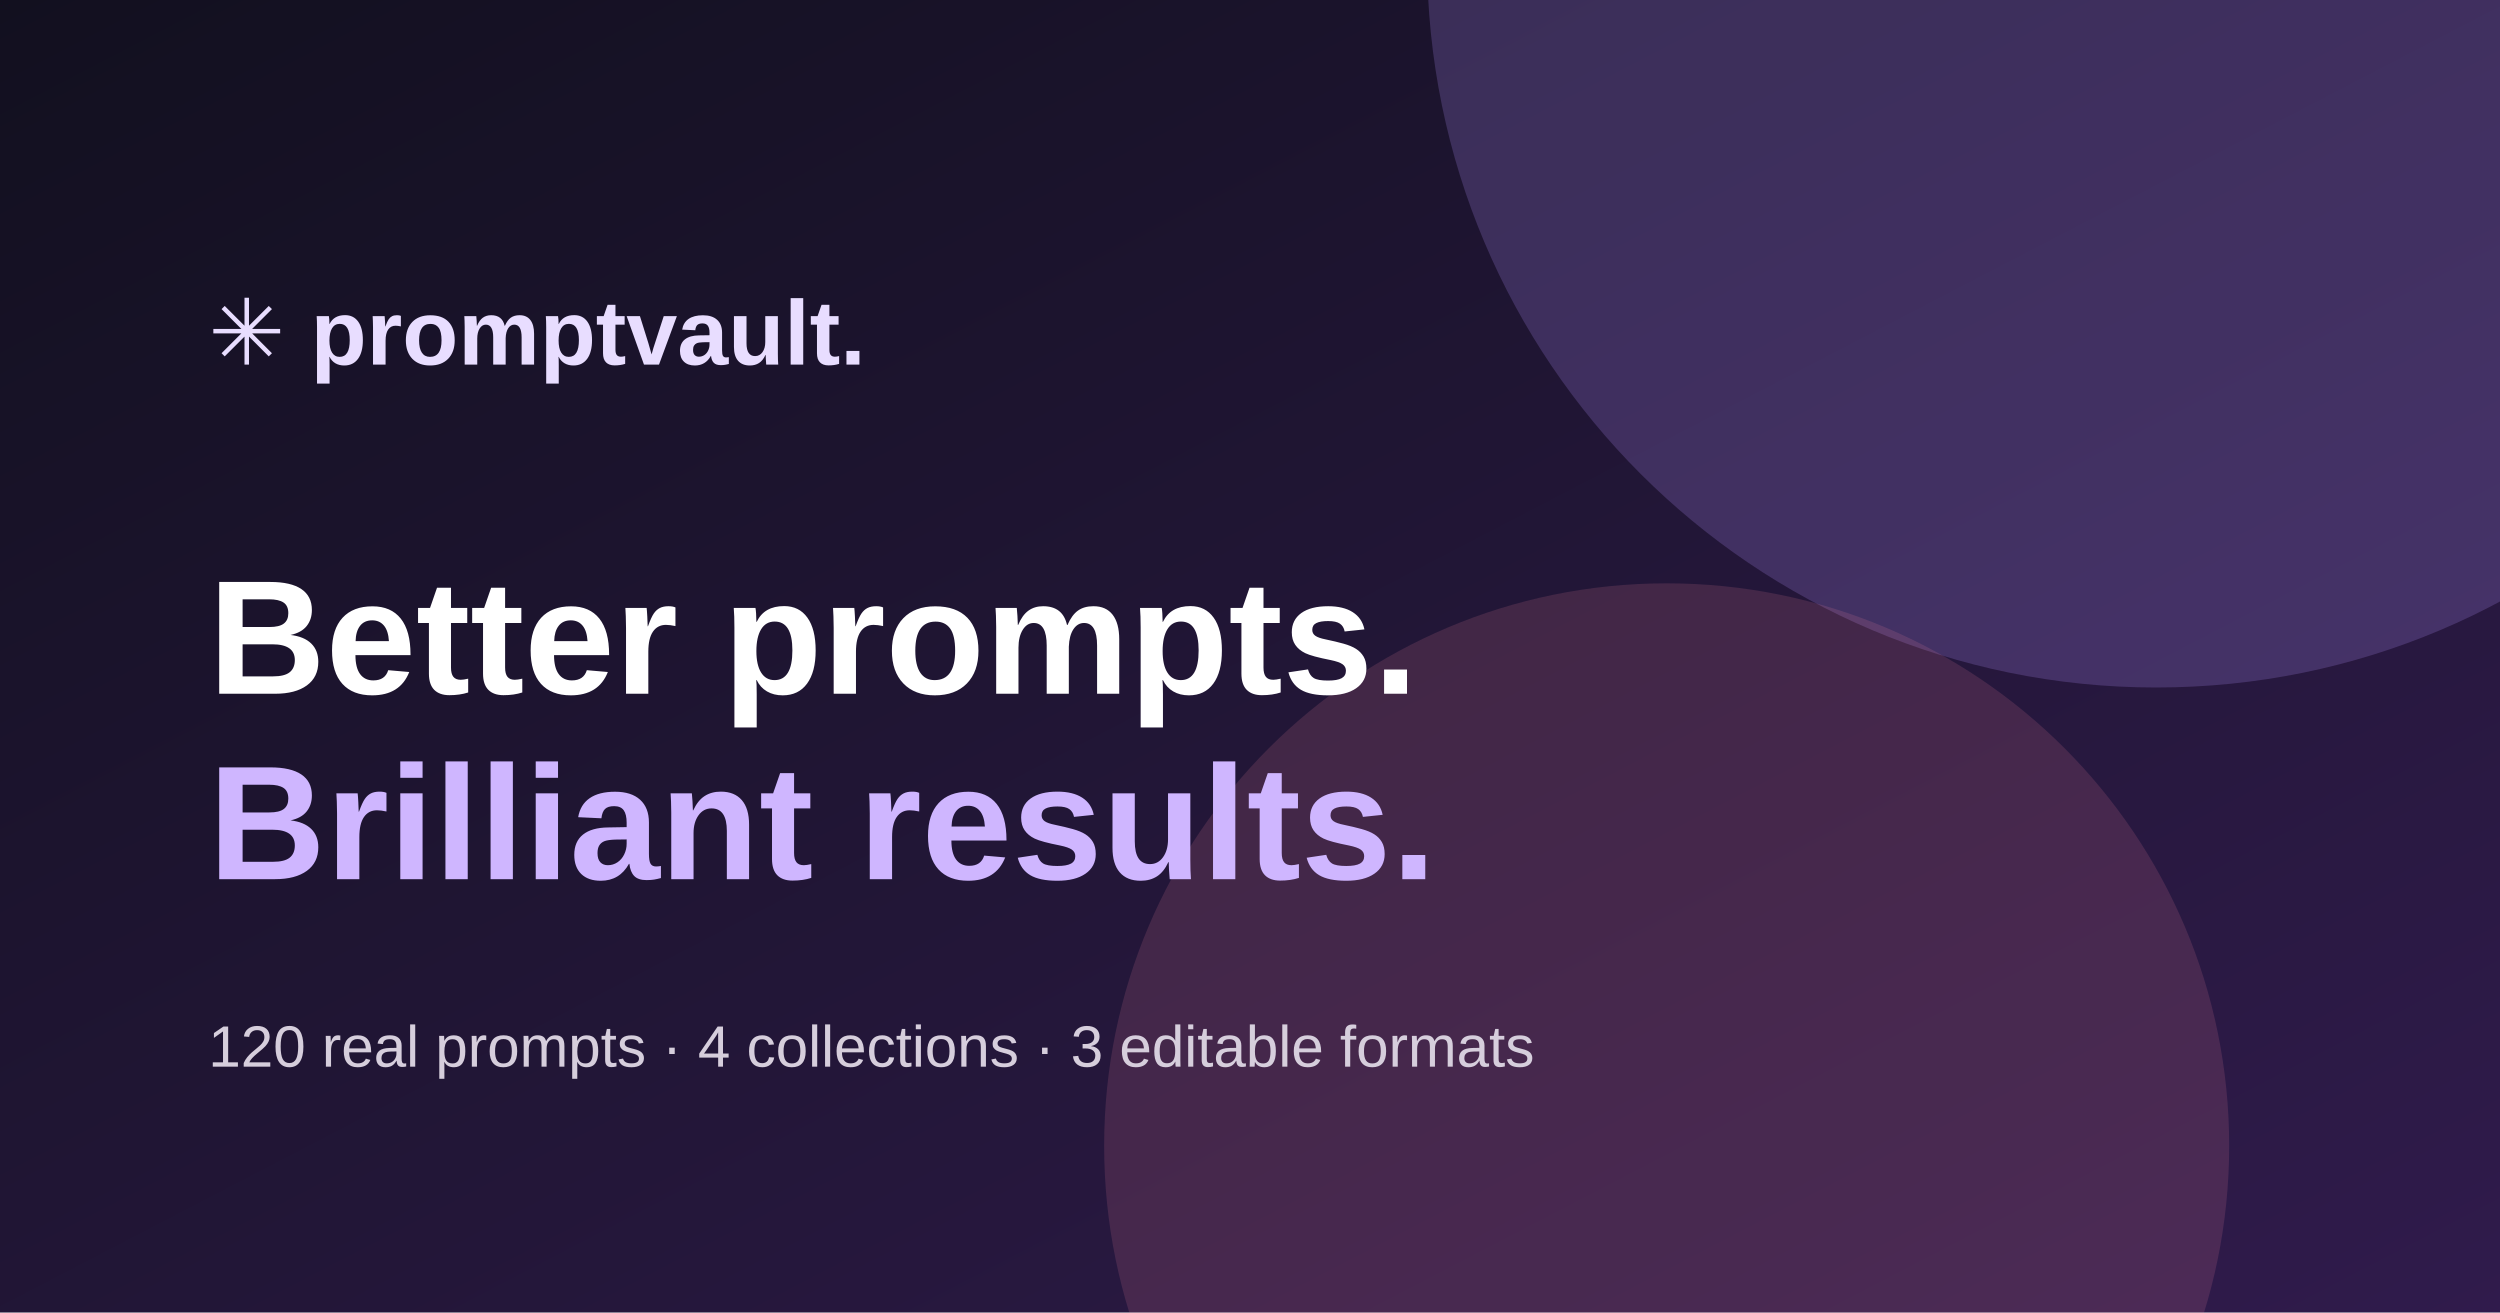
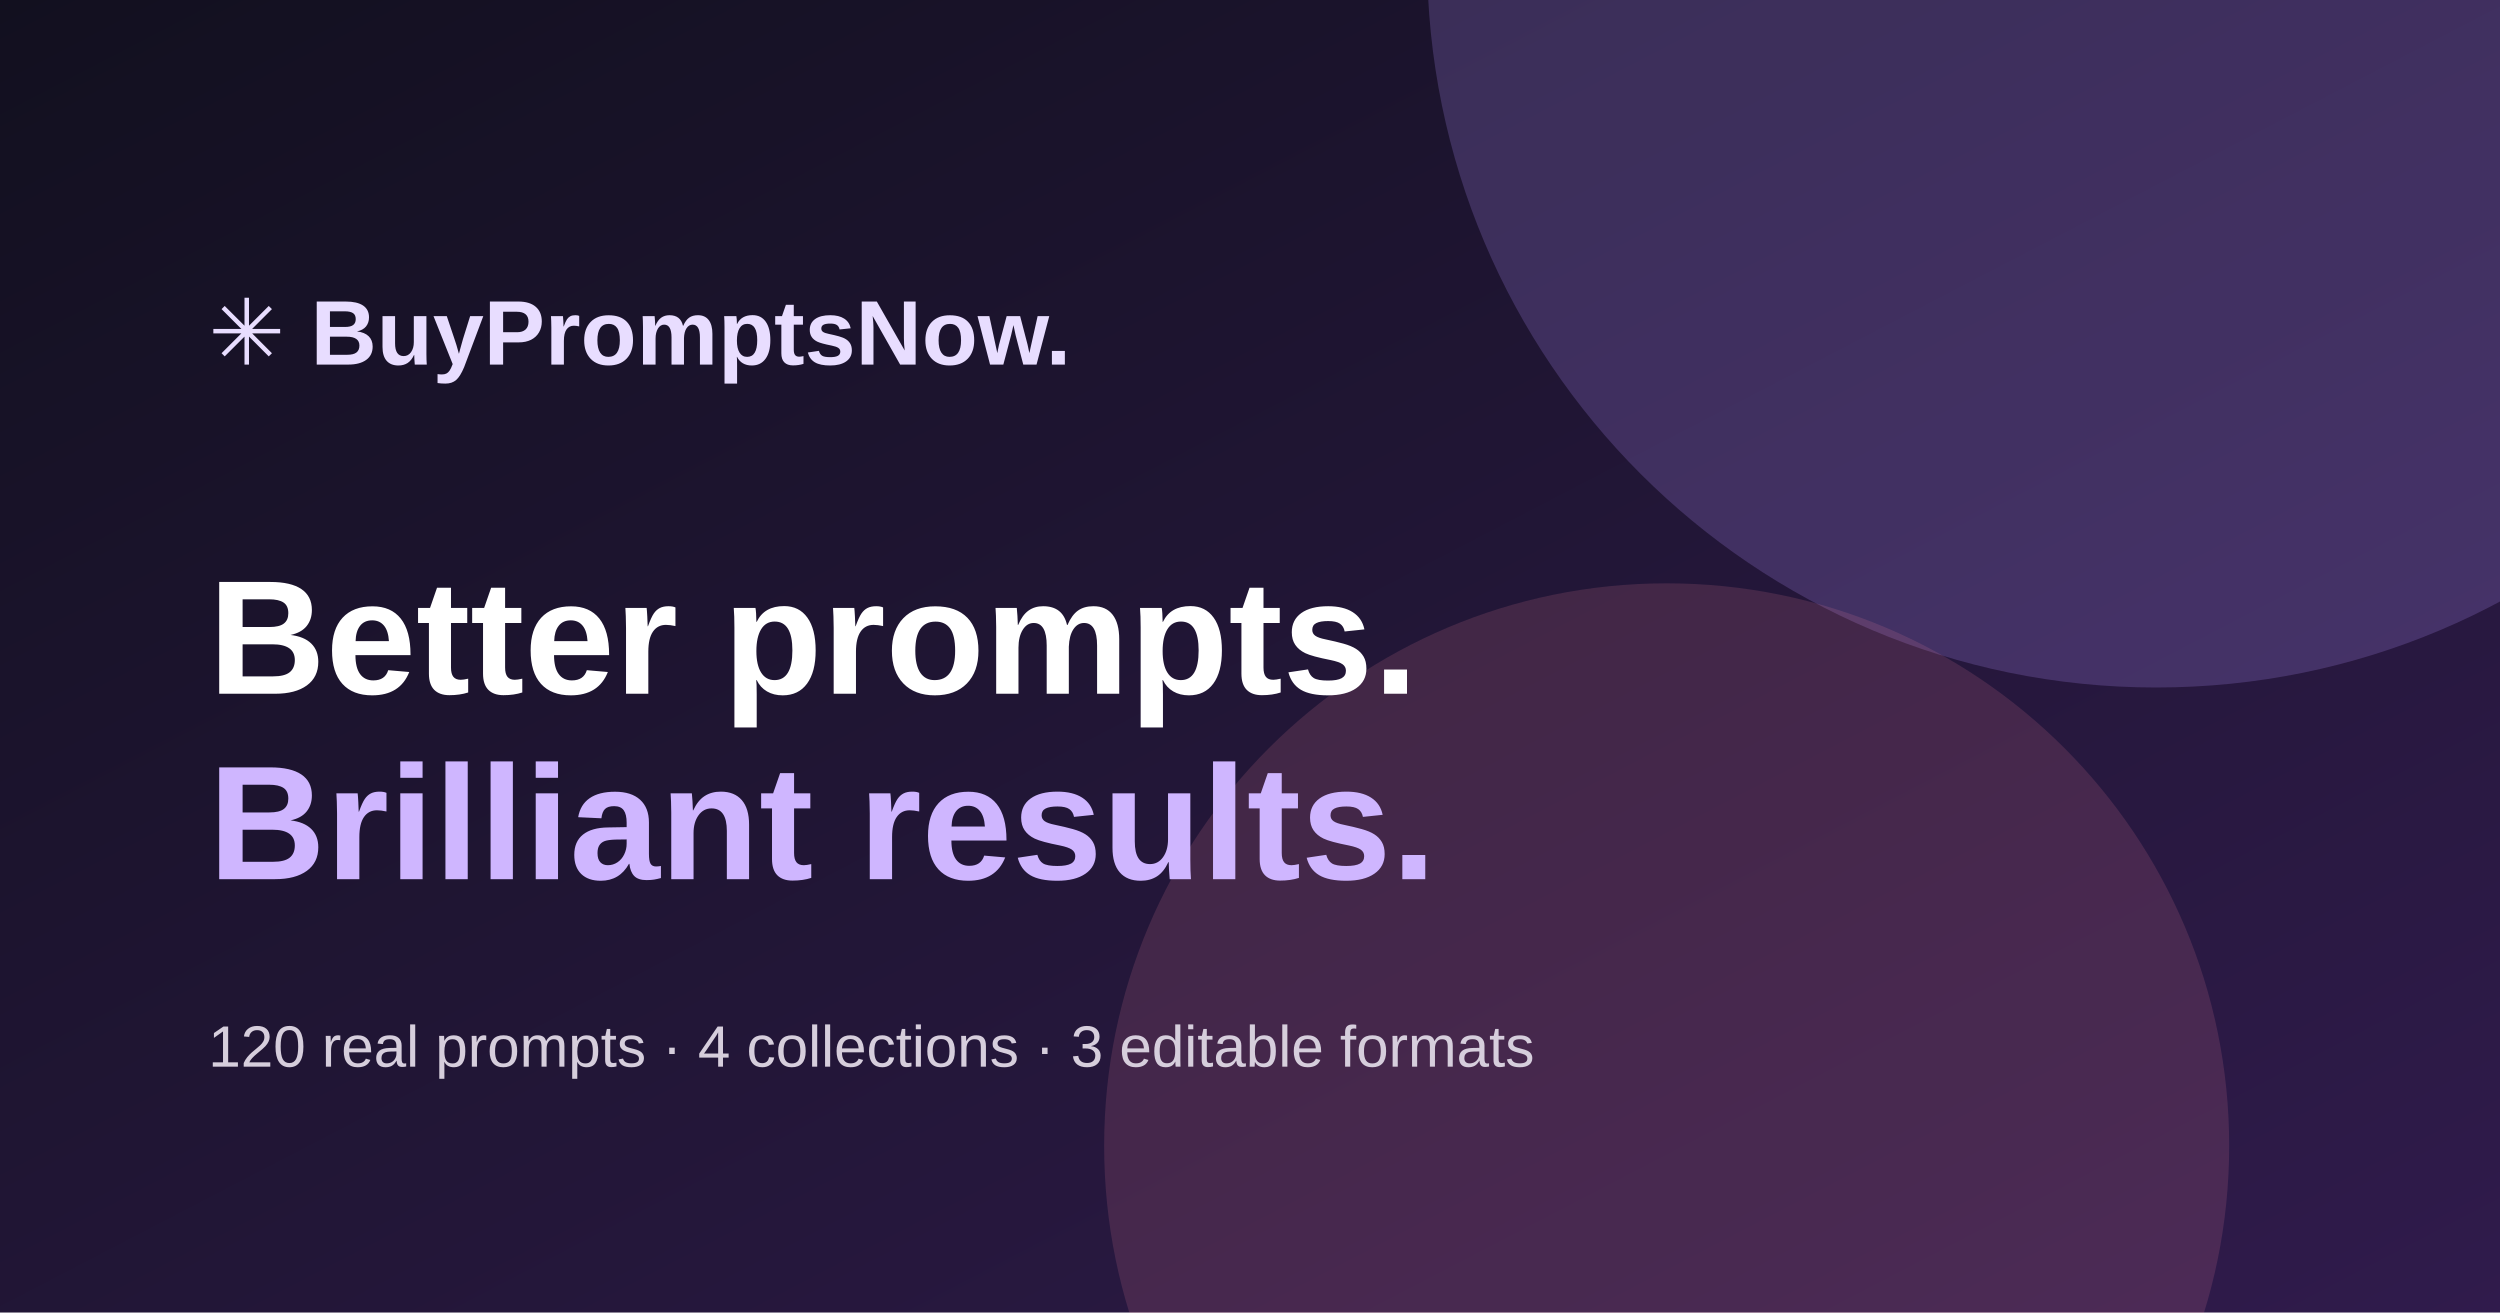
<svg xmlns="http://www.w3.org/2000/svg" width="1200" height="630" viewBox="0 0 1200 630">
  <defs>
    <linearGradient id="bg" x1="0" y1="0" x2="1" y2="1">
      <stop stop-color="#12101f" />
      <stop offset="1" stop-color="#301b4c" />
    </linearGradient>
  </defs>
  <rect width="1200" height="630" fill="url(#bg)" />
  <circle cx="1035" cy="-20" r="350" fill="#af8cf8" opacity=".22" />
  <circle cx="800" cy="550" r="270" fill="#ee819c" opacity=".16" />
-   <text x="100" y="175" font-family="Arial,sans-serif" font-size="44" font-weight="bold" fill="#e8ddff">✳ promptvault.</text>
+   <text x="100" y="175" font-family="Arial,sans-serif" font-size="44" font-weight="bold" fill="#e8ddff">✳ BuyPromptsNow.</text>
  <text x="100" y="333" font-family="Arial,sans-serif" font-size="78" font-weight="bold" fill="#fff">Better prompts.</text>
  <text x="100" y="422" font-family="Arial,sans-serif" font-size="78" font-weight="bold" fill="#cfb6ff">Brilliant results.</text>
  <text x="100" y="512" font-family="Arial,sans-serif" font-size="28" fill="#d6cedc">120 real prompts · 4 collections · 3 editable formats</text>
</svg>
